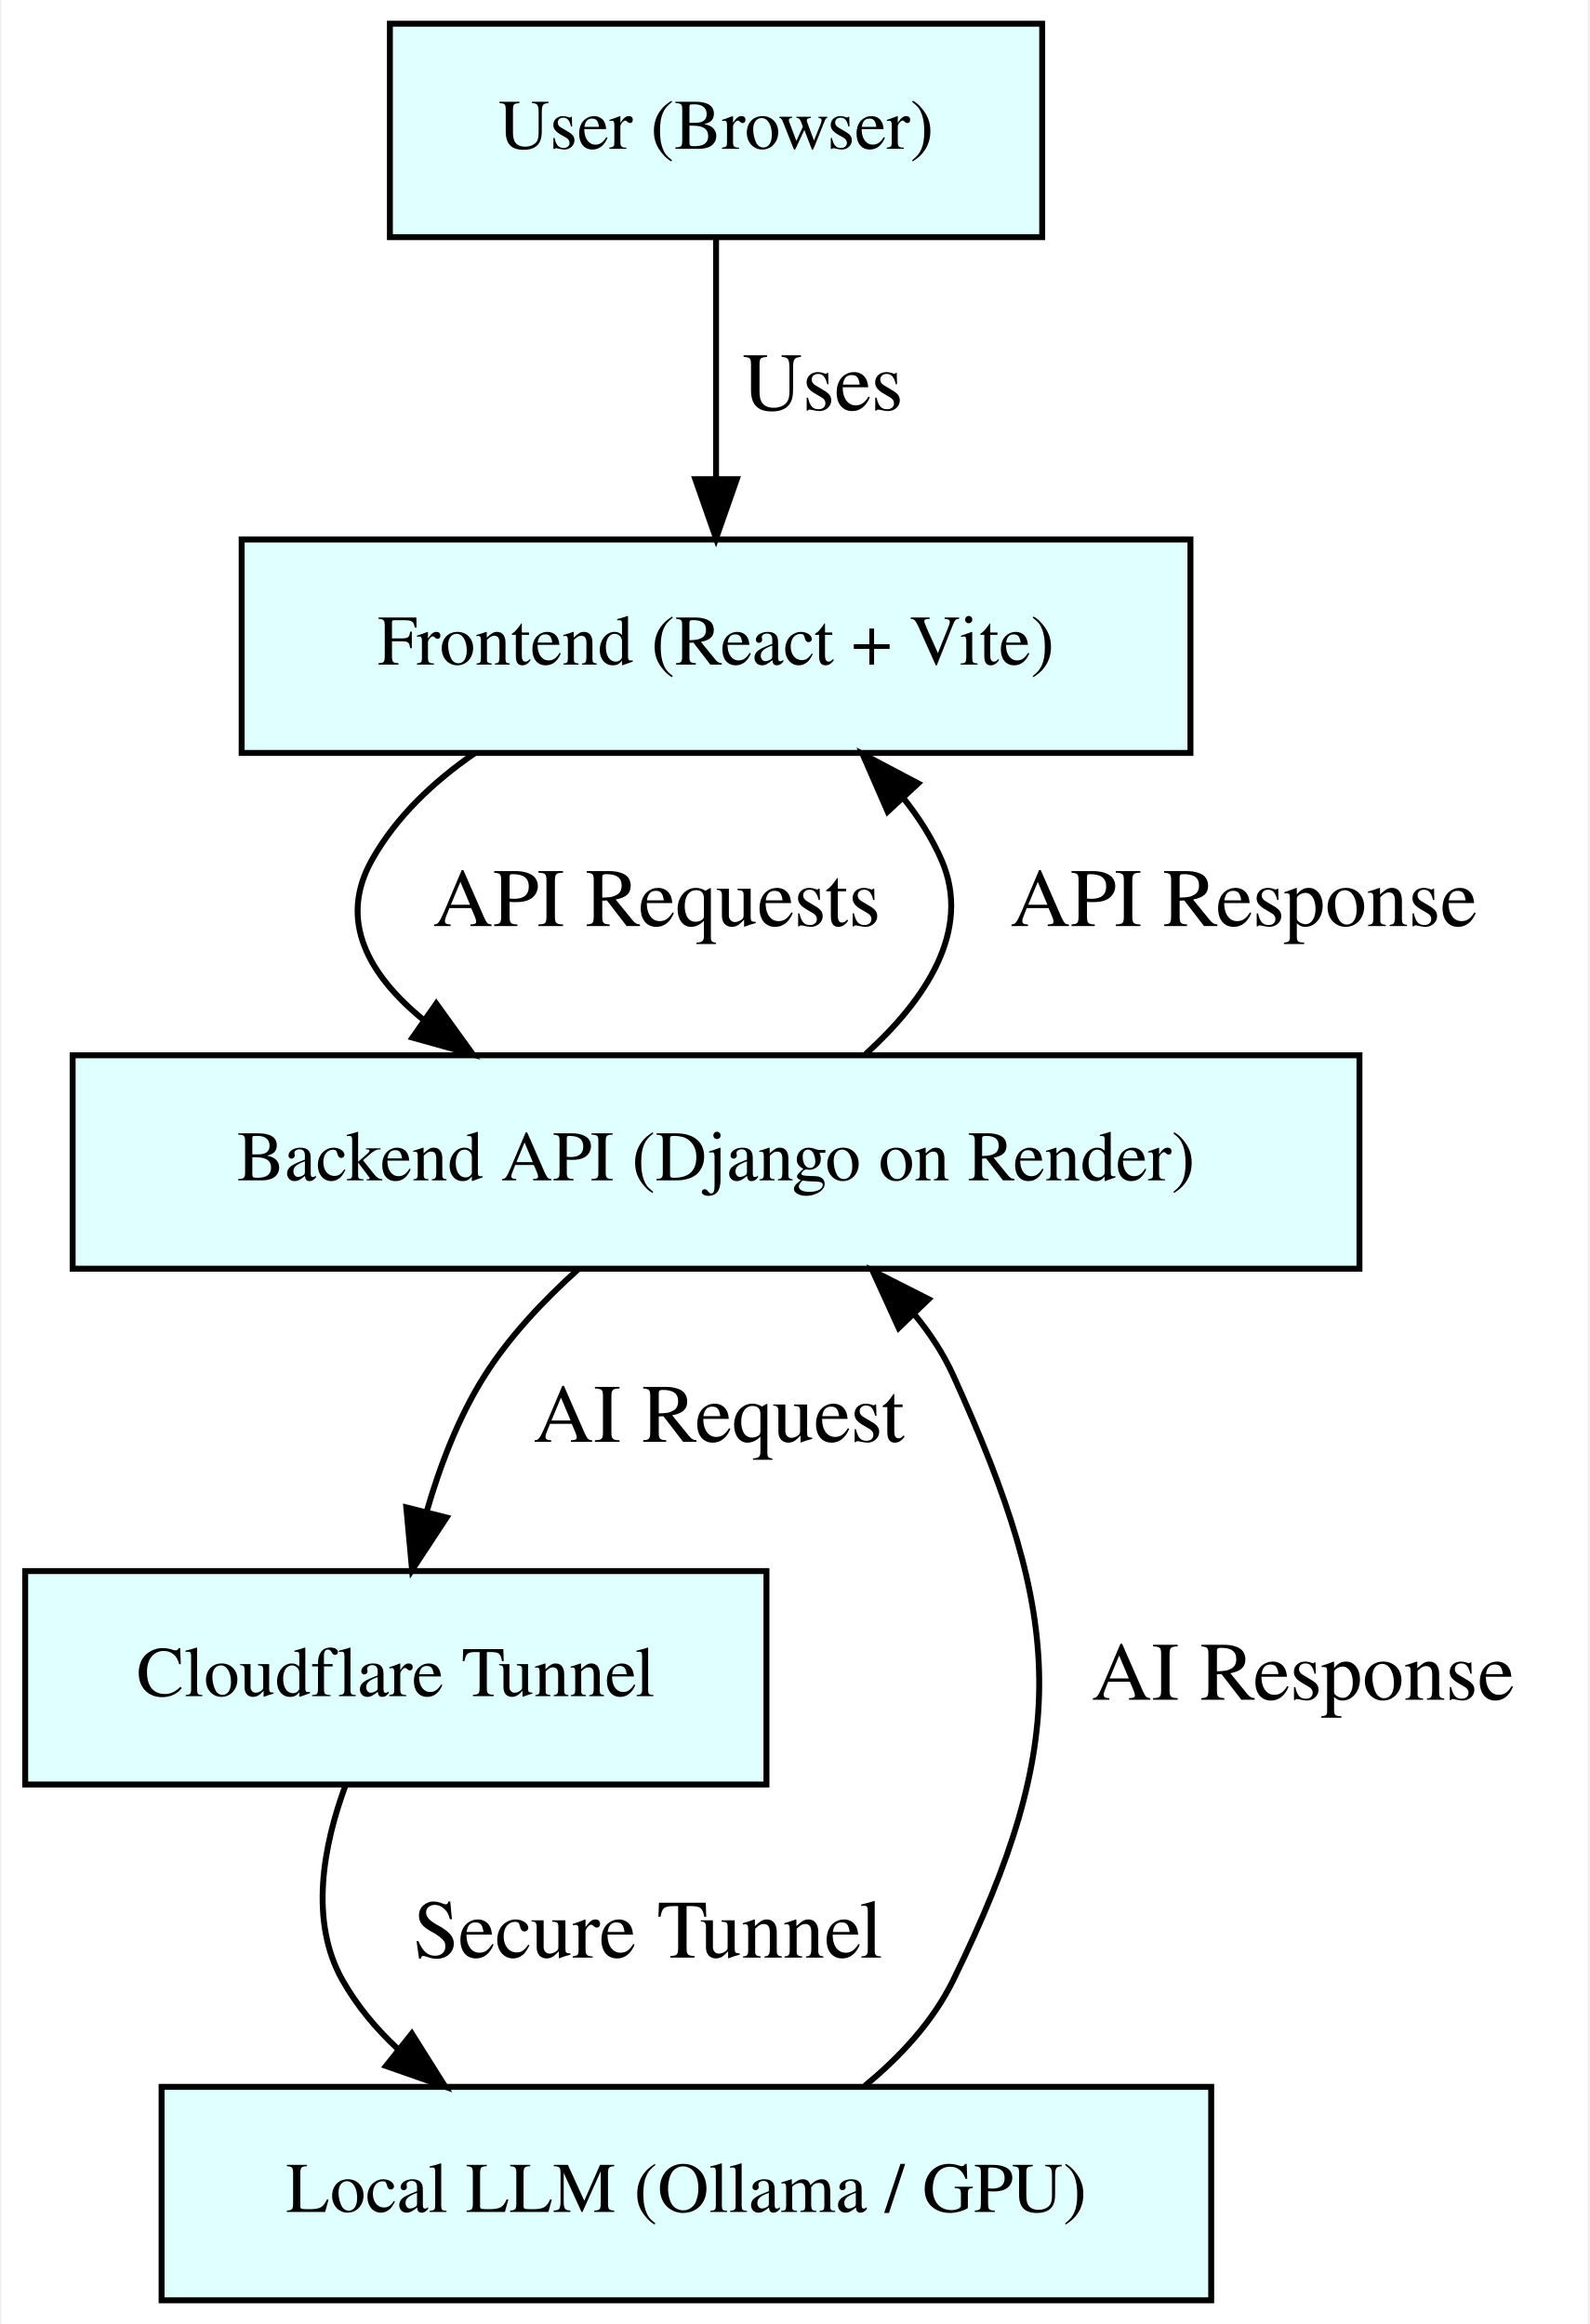
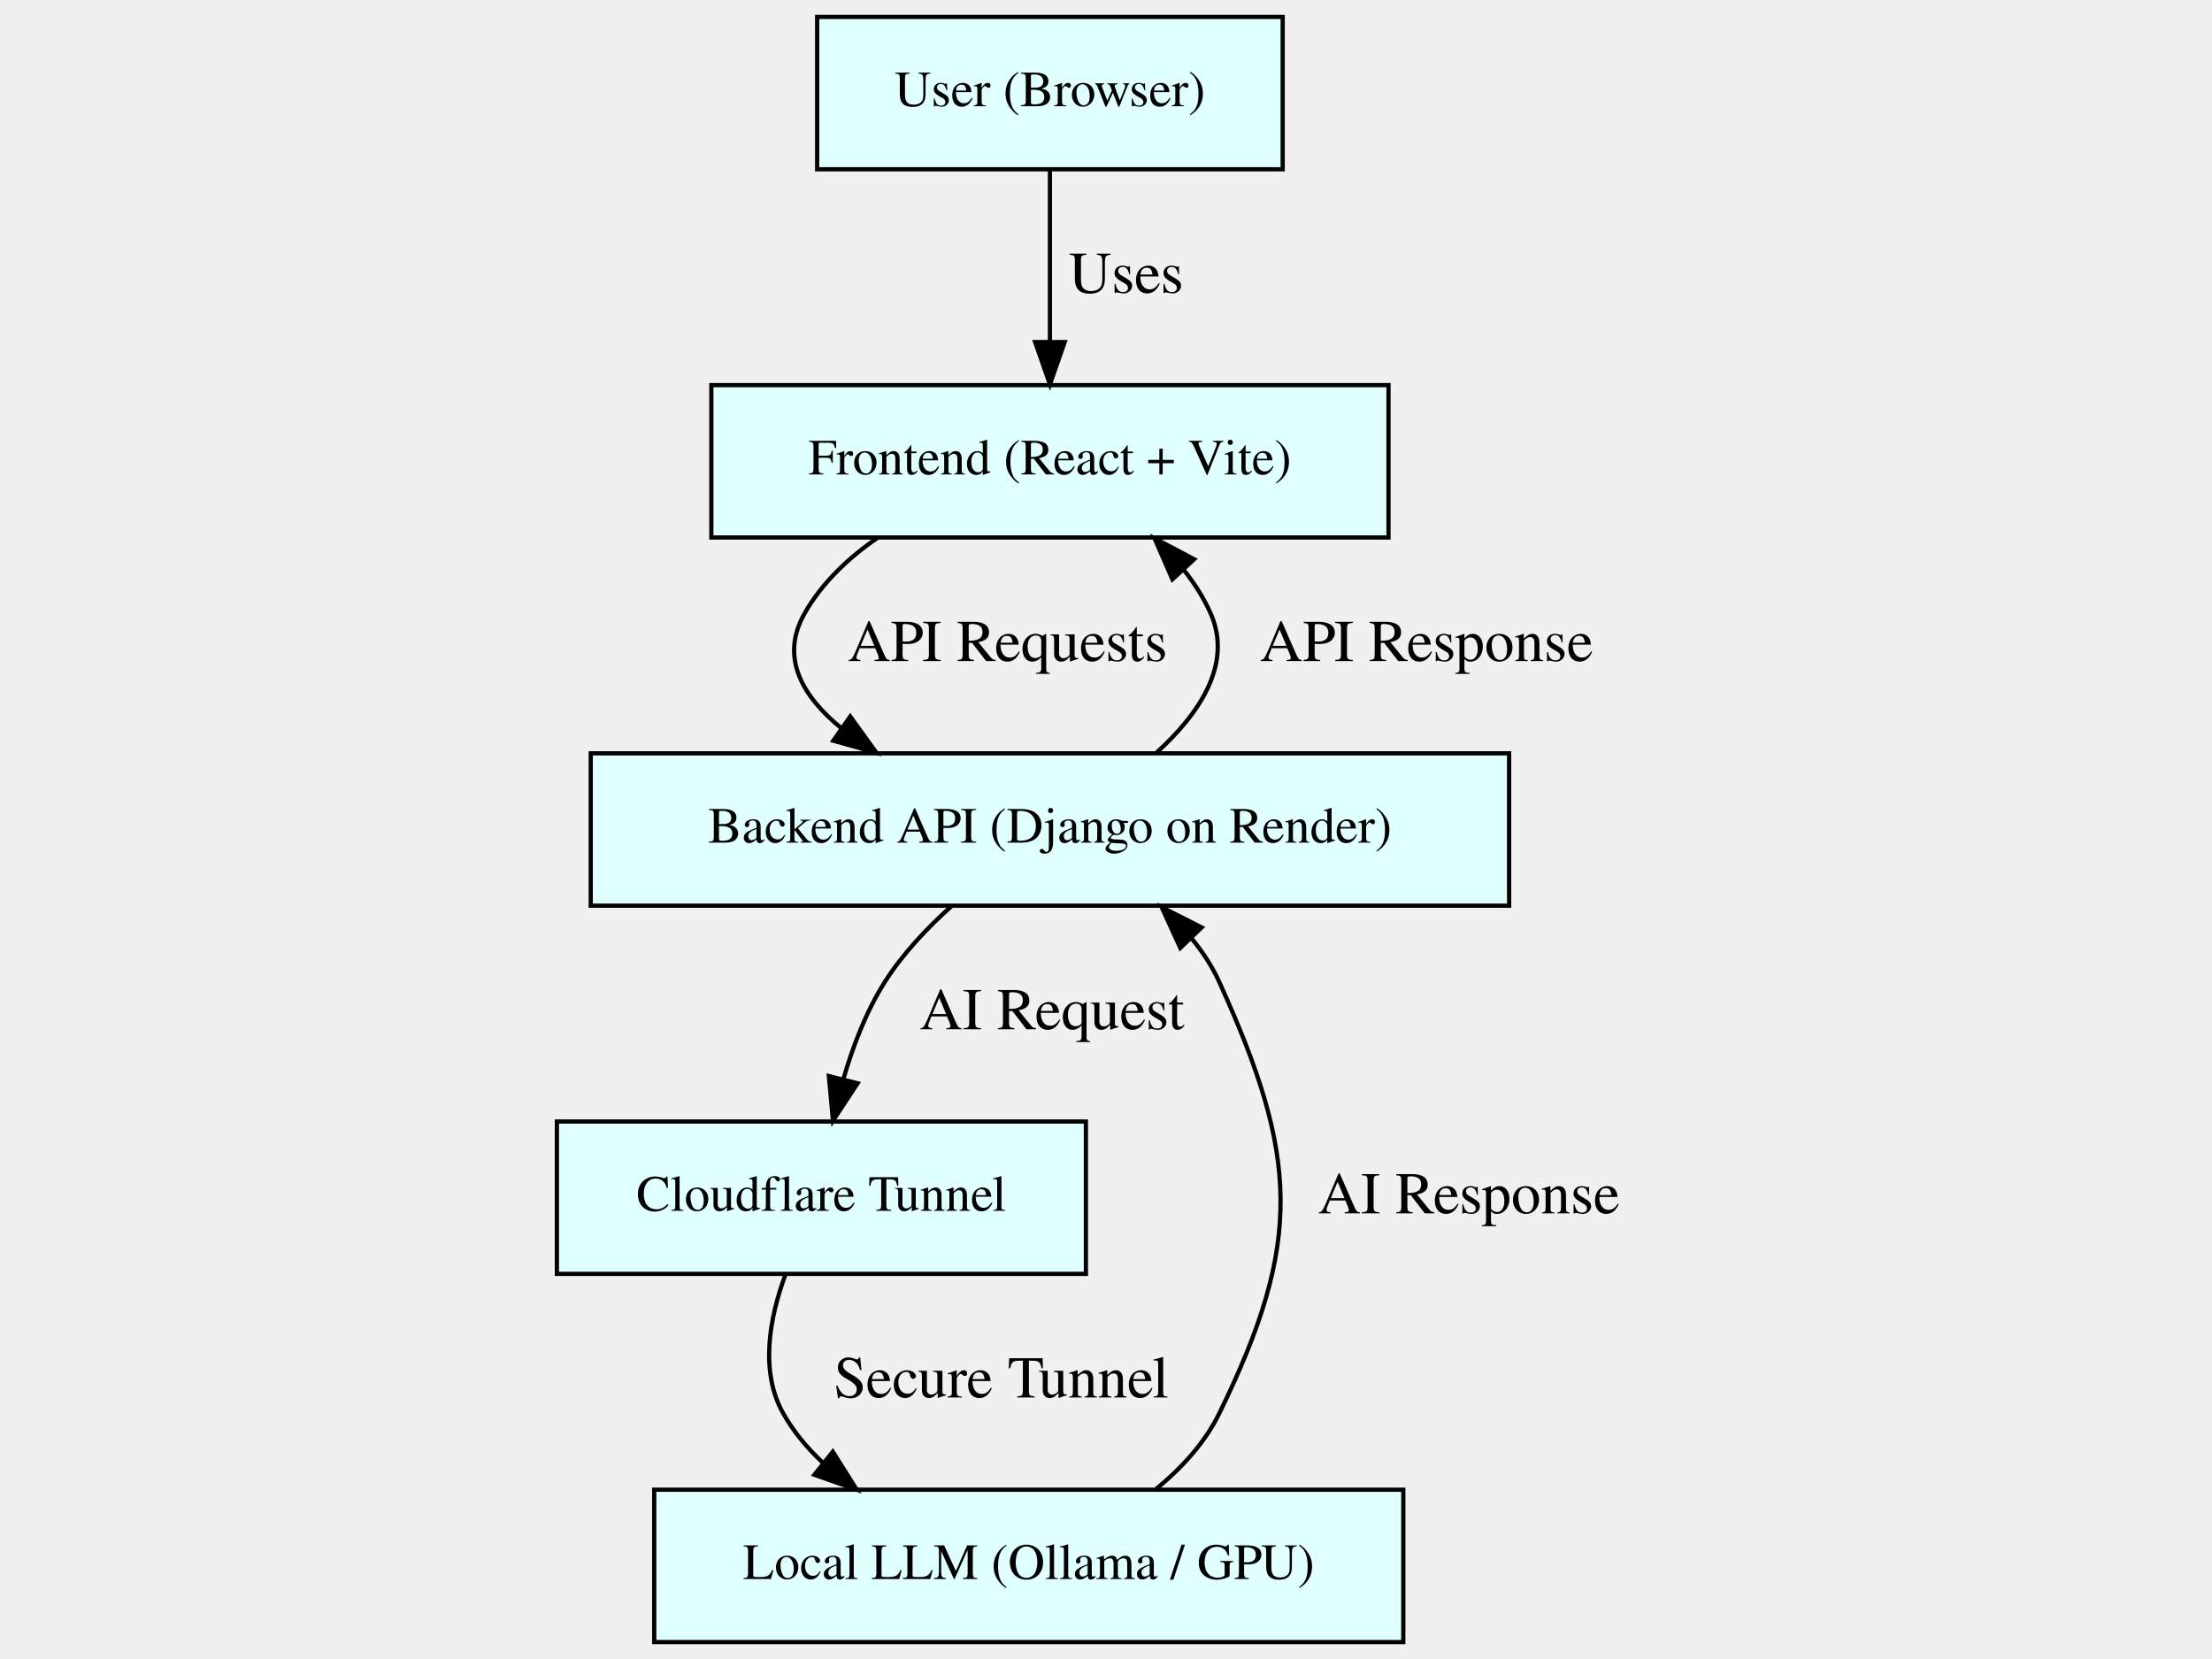
- <svg xmlns="http://www.w3.org/2000/svg" width="268pt" height="392pt" viewBox="0.00 0.00 267.50 392.00">
+ <svg xmlns="http://www.w3.org/2000/svg" width="800" height="600" viewBox="0.00 0.00 267.50 392.00">
  <g id="graph0" class="graph" transform="scale(1 1) rotate(0) translate(4 388)">
-     <polygon fill="white" stroke="transparent" points="-4,4 -4,-388 263.5,-388 263.5,4 -4,4" />
    <g id="node1" class="node">
      <polygon fill="lightcyan" stroke="black" points="171.5,-384 61.5,-384 61.5,-348 171.5,-348 171.5,-384" />
      <text text-anchor="middle" x="116.5" y="-362.9" font-family="Times,serif" font-size="12.00">User (Browser)</text>
    </g>
    <g id="node2" class="node">
      <polygon fill="lightcyan" stroke="black" points="196.5,-297 36.5,-297 36.5,-261 196.5,-261 196.5,-297" />
      <text text-anchor="middle" x="116.5" y="-275.9" font-family="Times,serif" font-size="12.00">Frontend (React + Vite)</text>
    </g>
    <g id="edge1" class="edge">
      <path fill="none" stroke="black" d="M116.5,-347.8C116.5,-336.16 116.5,-320.55 116.5,-307.24" />
      <polygon fill="black" stroke="black" points="120,-307.18 116.5,-297.18 113,-307.18 120,-307.18" />
      <text text-anchor="middle" x="134.5" y="-318.8" font-family="Times,serif" font-size="14.00">Uses</text>
    </g>
    <g id="node3" class="node">
      <polygon fill="lightcyan" stroke="black" points="225,-210 8,-210 8,-174 225,-174 225,-210" />
      <text text-anchor="middle" x="116.5" y="-188.9" font-family="Times,serif" font-size="12.00">Backend API (Django on Render)</text>
    </g>
    <g id="edge2" class="edge">
      <path fill="none" stroke="black" d="M75.84,-260.98C68.89,-256.2 62.6,-250.27 58.5,-243 52.67,-232.68 57.94,-223.48 67.28,-215.88" />
      <polygon fill="black" stroke="black" points="69.32,-218.72 75.51,-210.13 65.31,-212.98 69.32,-218.72" />
      <text text-anchor="middle" x="106.5" y="-231.8" font-family="Times,serif" font-size="14.00">API Requests</text>
    </g>
    <g id="edge6" class="edge">
      <path fill="none" stroke="black" d="M141.73,-210.2C151.73,-219.28 159.75,-231.02 154.5,-243 152.88,-246.68 150.67,-250.15 148.11,-253.36" />
      <polygon fill="black" stroke="black" points="145.44,-251.1 141.21,-260.81 150.58,-255.86 145.44,-251.1" />
      <text text-anchor="middle" x="205.5" y="-231.8" font-family="Times,serif" font-size="14.00">API Response</text>
    </g>
    <g id="node4" class="node">
      <polygon fill="lightcyan" stroke="black" points="125,-123 0,-123 0,-87 125,-87 125,-123" />
      <text text-anchor="middle" x="62.5" y="-101.9" font-family="Times,serif" font-size="12.00">Cloudflare Tunnel</text>
    </g>
    <g id="edge3" class="edge">
      <path fill="none" stroke="black" d="M93.29,-173.94C87.47,-168.72 81.69,-162.61 77.5,-156 73.11,-149.08 69.95,-140.82 67.7,-133.02" />
      <polygon fill="black" stroke="black" points="71.06,-132.03 65.24,-123.18 64.27,-133.74 71.06,-132.03" />
      <text text-anchor="middle" x="117" y="-144.8" font-family="Times,serif" font-size="14.00">AI Request</text>
    </g>
    <g id="node5" class="node">
      <polygon fill="lightcyan" stroke="black" points="200,-36 23,-36 23,0 200,0 200,-36" />
      <text text-anchor="middle" x="111.5" y="-14.9" font-family="Times,serif" font-size="12.00">Local LLM (Ollama / GPU)</text>
    </g>
    <g id="edge4" class="edge">
      <path fill="none" stroke="black" d="M54.01,-86.84C50.27,-76.72 47.86,-63.98 53.5,-54 55.94,-49.68 59.14,-45.84 62.8,-42.43" />
      <polygon fill="black" stroke="black" points="65.2,-44.99 70.84,-36.02 60.84,-39.52 65.2,-44.99" />
      <text text-anchor="middle" x="105" y="-57.8" font-family="Times,serif" font-size="14.00">Secure Tunnel</text>
    </g>
    <g id="edge5" class="edge">
      <path fill="none" stroke="black" d="M141.59,-36.17C147.61,-41.11 153.11,-47.07 156.5,-54 176.42,-94.72 175.23,-114.72 156.5,-156 154.83,-159.68 152.57,-163.12 149.95,-166.3" />
      <polygon fill="black" stroke="black" points="147.3,-164.01 142.9,-173.65 152.35,-168.86 147.3,-164.01" />
      <text text-anchor="middle" x="215.5" y="-101.3" font-family="Times,serif" font-size="14.00">AI Response</text>
    </g>
  </g>
</svg>
